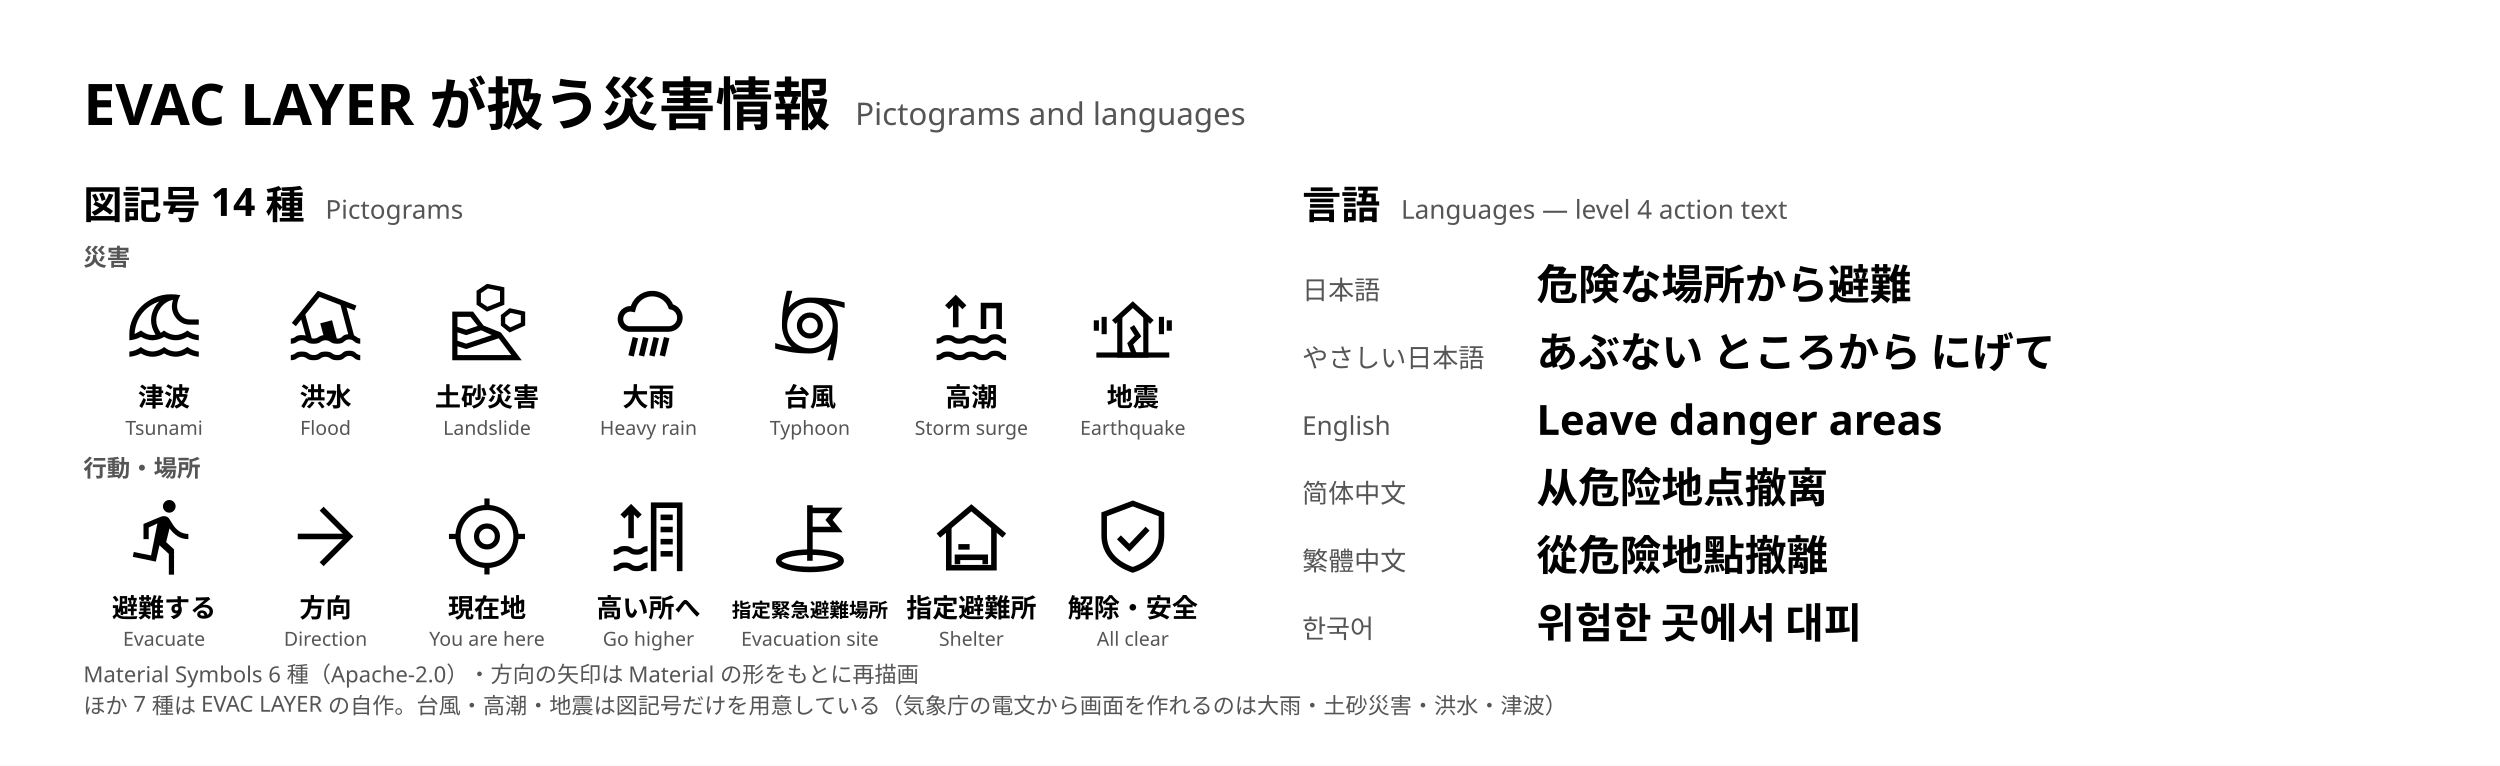
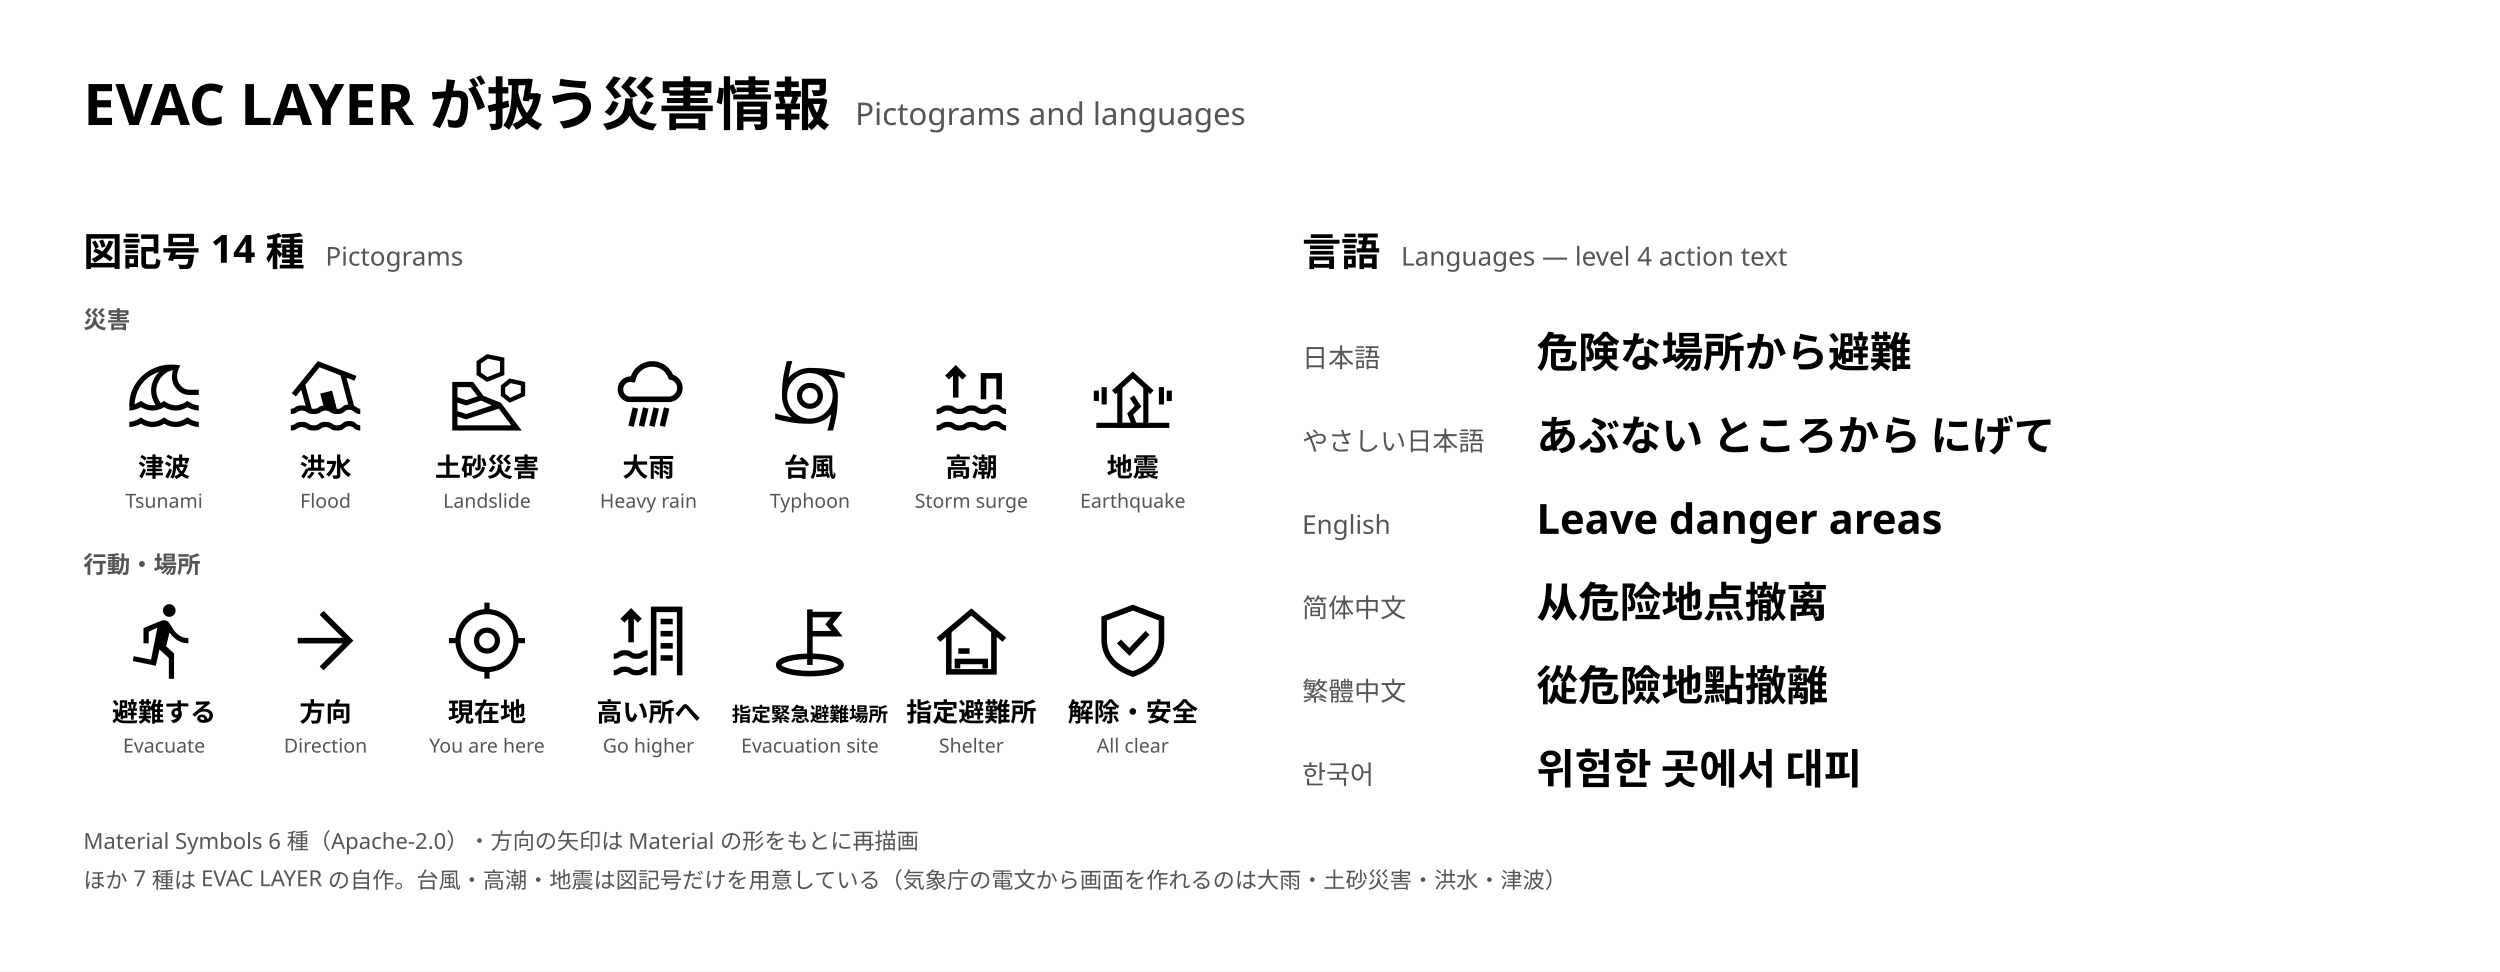
- <svg xmlns="http://www.w3.org/2000/svg" viewBox="0 0 1920 588" width="1920" height="588">
-   <rect width="1920" height="588" fill="#fff" />
+ <svg xmlns="http://www.w3.org/2000/svg" viewBox="0 0 1920 746" width="1920" height="746">
+   <rect width="1920" height="746" fill="#fff" />
  <text x="64" y="96" font-family="'Noto Sans JP', sans-serif" font-size="44" font-weight="700" fill="#000">EVAC LAYER が扱う災害情報<tspan dx="19.2" font-family="'Noto Sans', 'Noto Sans JP', sans-serif" font-size="24" font-weight="400" fill="#555">Pictograms and languages</tspan>
  </text>
-   <text x="64" y="168" font-family="'Noto Sans JP', sans-serif" font-size="30" font-weight="700" fill="#000">図記号 14 種<tspan dx="16" font-family="'Noto Sans', 'Noto Sans JP', sans-serif" font-size="20" font-weight="400" fill="#555">Pictograms</tspan>
+   <text x="64" y="204" font-family="'Noto Sans JP', sans-serif" font-size="30" font-weight="700" fill="#000">図記号 14 種<tspan dx="16" font-family="'Noto Sans', 'Noto Sans JP', sans-serif" font-size="20" font-weight="400" fill="#555">Pictograms</tspan>
  </text>
-   <text x="64" y="204" font-family="'Noto Sans JP', sans-serif" font-size="18" font-weight="700" fill="#555">災害</text>
-   <svg x="94" y="218" width="64" height="64" color="#000" fill="currentColor" viewBox="0 -960 960 960">
+   <text x="64" y="252" font-family="'Noto Sans JP', sans-serif" font-size="18" font-weight="700" fill="#555">災害</text>
+   <svg x="94" y="272" width="64" height="64" color="#000" fill="currentColor" viewBox="0 -960 960 960">
    <path d="M80-120v-60q35-2 68-15t65-37q31 24 65.5 37.5T347-181q32 0 68.5-13.5T481-232q33 27 66.5 39t67.5 12q33 0 65-13t69-39q35 26 68.5 38.5T880-180v60q-30-2-66-12t-65-27q-34 20-68 29.5t-66 9.5q-32 0-66-9.5T481-159q-31 20-65.5 29.5T347-120q-33 0-67-9.5T213-159q-29 17-65.5 27T80-120Zm0-190v-70q0-95 38.5-178.5t104-146q65.5-62.5 153-99T560-840q28 0 56.5 2.5T668-830q-19 31-28.5 64.5T630-703q0 59 42 106t101 47h107v60H773q-85 0-144-64t-59-149q0-14 3.5-33t8.5-41q-85 20-138.5 88T390-540q0 38 13.5 74t38.5 70q10-7 19.5-13t18.5-13q31 25 67.5 38t67.5 13q30 0 66.5-13.5T749-422q29 22 63 36t68 16v60q-30-2-66-12t-65-27q-34 20-66.5 29.5T615-310q-35 0-71-11t-63-28q-32 20-66 29t-68 10q-32 0-67.5-10.5T213-349q-29 17-65.5 27T80-310Zm265-61q6 0 16-1t21-2q-25-41-38.5-82.5T330-540q0-78 41-149t109-106v23q-80 17-141.5 54t-104 88q-42.5 51-66 114T140-382q23-13 41-21.5t32-19.5q36 26 66.5 39t65.5 13Zm-62-193Z" />
  </svg>
-   <text x="126" y="312" font-family="'Noto Sans JP', sans-serif" font-size="20" font-weight="700" fill="#000" text-anchor="middle">津波</text>
-   <text x="126" y="334" font-family="'Noto Sans', 'Noto Sans JP', sans-serif" font-size="15" font-weight="400" fill="#555" text-anchor="middle">Tsunami</text>
-   <svg x="218" y="218" width="64" height="64" color="#000" fill="currentColor" viewBox="0 -960 960 960">
+   <text x="126" y="366" font-family="'Noto Sans JP', sans-serif" font-size="20" font-weight="700" fill="#000" text-anchor="middle">津波</text>
+   <text x="126" y="390" font-family="'Noto Sans', 'Noto Sans JP', sans-serif" font-size="15" font-weight="400" fill="#555" text-anchor="middle">Tsunami</text>
+   <svg x="218" y="272" width="64" height="64" color="#000" fill="currentColor" viewBox="0 -960 960 960">
    <path d="M80-80v-60q34-3 54.5-21.5T208-180q53 0 75.5 20t60.5 20q38 0 60.5-20t75.5-20q53 0 76 20t60 20q38 0 60.5-25t75.5-25q53 0 73.5 23.5T880-140v60q-42 0-68.5-25T752-130q-33 0-58 25t-78 25q-53 0-78-20t-58-20q-33 0-58 20t-78 20q-53 0-78-20t-58-20q-33 0-59.5 20T80-80Zm264-190q-53 0-78-20t-58-20q-33 0-59.5 20T80-270v-60q34-3 54.5-21.5T208-370q11 0 22.5 1.5T251-364l-51-185-62 77-47-38 300-370 445 170-22 56-92-35 86 321q18 10 36.5 24t35.5 13v61q-42 0-68.5-25T752-320q-33 0-58 25t-78 25q-53 0-78-20t-58-20q-33 0-58 20t-78 20Zm0-60q31 0 55.5-17.5T456-369l-37-136 136-36 55 211q38 4 62.5-22t69.5-28l-90-336-241-93-164 202 74 274q7 2 12 2.5t11 .5Zm151-237Z" />
  </svg>
-   <text x="250" y="312" font-family="'Noto Sans JP', sans-serif" font-size="20" font-weight="700" fill="#000" text-anchor="middle">洪水</text>
-   <text x="250" y="334" font-family="'Noto Sans', 'Noto Sans JP', sans-serif" font-size="15" font-weight="400" fill="#555" text-anchor="middle">Flood</text>
-   <svg x="342" y="218" width="64" height="64" color="#000" fill="currentColor" viewBox="0 -960 960 960">
+   <text x="250" y="366" font-family="'Noto Sans JP', sans-serif" font-size="20" font-weight="700" fill="#000" text-anchor="middle">洪水</text>
+   <text x="250" y="390" font-family="'Noto Sans', 'Noto Sans JP', sans-serif" font-size="15" font-weight="400" fill="#555" text-anchor="middle">Flood</text>
+   <svg x="342" y="272" width="64" height="64" color="#000" fill="currentColor" viewBox="0 -960 960 960">
    <path d="M80-80h800L640-400l-200-80-120-160H80v560Zm60-60v-101l100 32 375-124 145 193H140Zm100-131-100-34v-96l100 32 173-56 122 55-295 99Zm500-129 180-80v-160l-180-40-100 80v120l100 80Zm-500-31-100-34v-115h150l82 105-132 44Zm508-27-58-45v-73l63-50 117 26v87l-122 55ZM480-640l200-80v-200l-200-40-120 80v160l120 80Zm5-56-75-51v-106l81-54 139 28v125l-145 58Z" />
  </svg>
-   <text x="374" y="312" font-family="'Noto Sans JP', sans-serif" font-size="20" font-weight="700" fill="#000" text-anchor="middle">土砂災害</text>
-   <text x="374" y="334" font-family="'Noto Sans', 'Noto Sans JP', sans-serif" font-size="15" font-weight="400" fill="#555" text-anchor="middle">Landslide</text>
-   <svg x="466" y="218" width="64" height="64" color="#000" viewBox="0 0 960 960" fill="none" stroke="currentColor" stroke-width="64" stroke-linecap="butt" stroke-linejoin="miter">
+   <text x="374" y="366" font-family="'Noto Sans JP', sans-serif" font-size="20" font-weight="700" fill="#000" text-anchor="middle">土砂災害</text>
+   <text x="374" y="390" font-family="'Noto Sans', 'Noto Sans JP', sans-serif" font-size="15" font-weight="400" fill="#555" text-anchor="middle">Landslide</text>
+   <svg x="466" y="272" width="64" height="64" color="#000" viewBox="0 0 960 960" fill="none" stroke="currentColor" stroke-width="64" stroke-linecap="butt" stroke-linejoin="miter">
    <path d="M250 520H710A130 130 0 0 0 740 263A230 230 0 0 0 300 290A115 115 0 0 0 250 520Z" />
    <path d="M330 620L280 830M450 620L400 830M570 620L520 830M690 620L640 830" />
  </svg>
-   <text x="498" y="312" font-family="'Noto Sans JP', sans-serif" font-size="20" font-weight="700" fill="#000" text-anchor="middle">大雨</text>
-   <text x="498" y="334" font-family="'Noto Sans', 'Noto Sans JP', sans-serif" font-size="15" font-weight="400" fill="#555" text-anchor="middle">Heavy rain</text>
-   <svg x="590" y="218" width="64" height="64" color="#000" fill="currentColor" viewBox="0 -960 960 960">
+   <text x="498" y="366" font-family="'Noto Sans JP', sans-serif" font-size="20" font-weight="700" fill="#000" text-anchor="middle">大雨</text>
+   <text x="498" y="390" font-family="'Noto Sans', 'Noto Sans JP', sans-serif" font-size="15" font-weight="400" fill="#555" text-anchor="middle">Heavy rain</text>
+   <svg x="590" y="272" width="64" height="64" color="#000" fill="currentColor" viewBox="0 -960 960 960">
    <path d="M480.5-330Q418-330 374-374.06 330-418.13 330-480q0-63 44.06-106.5Q418.13-630 480-630q63 0 106.5 43.5t43.5 106q0 62.5-43.5 106.5t-106 44Zm-.5-60q38 0 64-26.44T570-480q0-38-26-64t-63.5-26q-37.5 0-64 26T390-480.5q0 37.5 26.44 64T480-390ZM681-80q18-56 29-109.5t16-79.5q-51 58-116 84.5T480-158q-136 0-238.5-19.5T80-214v-64q56 18 110.5 29t80.5 16q-55-45-84-113.5T158-480q0-137 19.5-239T214-880h64q-18 56-28.5 109.5T235-691q48-55 114-83t131-28q137 0 239 19.5T880-746v64q-56-18-109.5-29T691-726q57 49 84 115t27 131q0 137-19.5 239T746-80h-65ZM479.88-218Q589-218 665.5-294.38t76.5-185.5Q742-589 665.62-665.5T480.12-742Q371-742 294.5-665.62T218-480.12Q218-371 294.38-294.5t185.5 76.5Z" />
  </svg>
-   <text x="622" y="312" font-family="'Noto Sans JP', sans-serif" font-size="20" font-weight="700" fill="#000" text-anchor="middle">台風</text>
-   <text x="622" y="334" font-family="'Noto Sans', 'Noto Sans JP', sans-serif" font-size="15" font-weight="400" fill="#555" text-anchor="middle">Typhoon</text>
-   <svg x="714" y="218" width="64" height="64" color="#000" viewBox="0 0 960 960" fill="none" stroke="currentColor" stroke-width="64" stroke-linecap="butt" stroke-linejoin="miter">
+   <text x="622" y="366" font-family="'Noto Sans JP', sans-serif" font-size="20" font-weight="700" fill="#000" text-anchor="middle">台風</text>
+   <text x="622" y="390" font-family="'Noto Sans', 'Noto Sans JP', sans-serif" font-size="15" font-weight="400" fill="#555" text-anchor="middle">Typhoon</text>
+   <svg x="714" y="272" width="64" height="64" color="#000" viewBox="0 0 960 960" fill="none" stroke="currentColor" stroke-width="64" stroke-linecap="butt" stroke-linejoin="miter">
    <g fill="currentColor" stroke="none">
      <path transform="translate(0 960)" d="M80-80v-60q34-3 54.5-21.5T208-180q53 0 75.5 20t60.5 20q38 0 60.5-20t75.5-20q53 0 76 20t60 20q38 0 60.5-25t75.5-25q53 0 73.5 23.5T880-140v60q-42 0-68.5-25T752-130q-33 0-58 25t-78 25q-53 0-78-20t-58-20q-33 0-58 20t-78 20q-53 0-78-20t-58-20q-33 0-59.5 20T80-80Z" />
      <path transform="translate(0 770)" d="M80-80v-60q34-3 54.5-21.5T208-180q53 0 75.5 20t60.5 20q38 0 60.5-20t75.5-20q53 0 76 20t60 20q38 0 60.5-25t75.5-25q53 0 73.5 23.5T880-140v60q-42 0-68.5-25T752-130q-33 0-58 25t-78 25q-53 0-78-20t-58-20q-33 0-58 20t-78 20q-53 0-78-20t-58-20q-33 0-59.5 20T80-80Z" />
    </g>
    <path d="M620 520V250H800V520" />
    <path d="M300 500V170M200 270L300 170L400 270" />
  </svg>
-   <text x="746" y="312" font-family="'Noto Sans JP', sans-serif" font-size="20" font-weight="700" fill="#000" text-anchor="middle">高潮</text>
-   <text x="746" y="334" font-family="'Noto Sans', 'Noto Sans JP', sans-serif" font-size="15" font-weight="400" fill="#555" text-anchor="middle">Storm surge</text>
-   <svg x="838" y="218" width="64" height="64" color="#000" viewBox="0 0 960 960" fill="none" stroke="currentColor" stroke-width="59" stroke-linecap="butt" stroke-linejoin="miter">
+   <text x="746" y="366" font-family="'Noto Sans JP', sans-serif" font-size="20" font-weight="700" fill="#000" text-anchor="middle">高潮</text>
+   <text x="746" y="390" font-family="'Noto Sans', 'Noto Sans JP', sans-serif" font-size="15" font-weight="400" fill="#555" text-anchor="middle">Storm surge</text>
+   <svg x="838" y="272" width="64" height="64" color="#000" viewBox="0 0 960 960" fill="none" stroke="currentColor" stroke-width="59" stroke-linecap="butt" stroke-linejoin="miter">
    <path d="M60 820H900" />
    <path d="M260 440L480 240L700 440" />
    <path d="M330 380V820H630V380" />
    <path d="M500 820L450 690L540 600L470 490" />
    <path d="M150 380V580M60 420V540M810 380V580M900 420V540" />
  </svg>
-   <text x="870" y="312" font-family="'Noto Sans JP', sans-serif" font-size="20" font-weight="700" fill="#000" text-anchor="middle">地震</text>
-   <text x="870" y="334" font-family="'Noto Sans', 'Noto Sans JP', sans-serif" font-size="15" font-weight="400" fill="#555" text-anchor="middle">Earthquake</text>
-   <text x="64" y="366" font-family="'Noto Sans JP', sans-serif" font-size="18" font-weight="700" fill="#555">行動・場所</text>
-   <svg x="94" y="380" width="64" height="64" color="#000" fill="currentColor" viewBox="0 -960 960 960">
+   <text x="870" y="366" font-family="'Noto Sans JP', sans-serif" font-size="20" font-weight="700" fill="#000" text-anchor="middle">地震</text>
+   <text x="870" y="390" font-family="'Noto Sans', 'Noto Sans JP', sans-serif" font-size="15" font-weight="400" fill="#555" text-anchor="middle">Earthquake</text>
+   <text x="64" y="440" font-family="'Noto Sans JP', sans-serif" font-size="18" font-weight="700" fill="#555">行動・場所</text>
+   <svg x="94" y="460" width="64" height="64" color="#000" fill="currentColor" viewBox="0 -960 960 960">
    <path d="M535-40v-239l-108-99-42 188-265-55 11-56 199 40 73-369-100 47v134h-60v-175l164-69q32-14 45.5-17.5T480-714q20 0 35.5 8.5T542-680l42 67q26 42 71 73t105 31v60q-67 0-119.5-31T543-573l-39 158 91 84v291h-60Zm5-714q-30 0-51.5-21.5T467-827q0-30 21.5-51.5T540-900q30 0 51.5 21.5T613-827q0 30-21.5 51.5T540-754Z" />
  </svg>
-   <text x="126" y="474" font-family="'Noto Sans JP', sans-serif" font-size="20" font-weight="700" fill="#000" text-anchor="middle">避難する</text>
-   <text x="126" y="496" font-family="'Noto Sans', 'Noto Sans JP', sans-serif" font-size="15" font-weight="400" fill="#555" text-anchor="middle">Evacuate</text>
-   <svg x="218" y="380" width="64" height="64" color="#000" viewBox="0 0 960 960" fill="none" stroke="currentColor" stroke-width="64" stroke-linecap="butt" stroke-linejoin="miter">
+   <text x="126" y="554" font-family="'Noto Sans JP', sans-serif" font-size="20" font-weight="700" fill="#000" text-anchor="middle">避難する</text>
+   <text x="126" y="578" font-family="'Noto Sans', 'Noto Sans JP', sans-serif" font-size="15" font-weight="400" fill="#555" text-anchor="middle">Evacuate</text>
+   <svg x="218" y="460" width="64" height="64" color="#000" viewBox="0 0 960 960" fill="none" stroke="currentColor" stroke-width="64" stroke-linecap="butt" stroke-linejoin="miter">
    <path d="M160 480H730" />
    <path d="M435 160L755 480L435 800" />
  </svg>
-   <text x="250" y="474" font-family="'Noto Sans JP', sans-serif" font-size="20" font-weight="700" fill="#000" text-anchor="middle">方向</text>
-   <text x="250" y="496" font-family="'Noto Sans', 'Noto Sans JP', sans-serif" font-size="15" font-weight="400" fill="#555" text-anchor="middle">Direction</text>
-   <svg x="342" y="380" width="64" height="64" color="#000" fill="currentColor" viewBox="0 -960 960 960">
+   <text x="250" y="554" font-family="'Noto Sans JP', sans-serif" font-size="20" font-weight="700" fill="#000" text-anchor="middle">方向</text>
+   <text x="250" y="578" font-family="'Noto Sans', 'Noto Sans JP', sans-serif" font-size="15" font-weight="400" fill="#555" text-anchor="middle">Direction</text>
+   <svg x="342" y="460" width="64" height="64" color="#000" fill="currentColor" viewBox="0 -960 960 960">
    <path d="M450-42v-75q-137-14-228-105T117-450H42v-60h75q14-137 105-228t228-105v-75h60v75q137 14 228 105t105 228h75v60h-75q-14 137-105 228T510-117v75h-60Zm30-134q125 0 214.5-89.5T784-480q0-125-89.5-214.5T480-784q-125 0-214.5 89.5T176-480q0 125 89.5 214.5T480-176Zm0-154q-63 0-106.5-43.5T330-480q0-63 43.5-106.5T480-630q63 0 106.5 43.5T630-480q0 63-43.5 106.5T480-330Zm0-60q38 0 64-26t26-64q0-38-26-64t-64-26q-38 0-64 26t-26 64q0 38 26 64t64 26Zm0-90Z" />
  </svg>
-   <text x="374" y="474" font-family="'Noto Sans JP', sans-serif" font-size="20" font-weight="700" fill="#000" text-anchor="middle">現在地</text>
-   <text x="374" y="496" font-family="'Noto Sans', 'Noto Sans JP', sans-serif" font-size="15" font-weight="400" fill="#555" text-anchor="middle">You are here</text>
-   <svg x="466" y="380" width="64" height="64" color="#000" viewBox="0 0 960 960" fill="none" stroke="currentColor" stroke-width="64" stroke-linecap="butt" stroke-linejoin="miter">
+   <text x="374" y="554" font-family="'Noto Sans JP', sans-serif" font-size="20" font-weight="700" fill="#000" text-anchor="middle">現在地</text>
+   <text x="374" y="578" font-family="'Noto Sans', 'Noto Sans JP', sans-serif" font-size="15" font-weight="400" fill="#555" text-anchor="middle">You are here</text>
+   <svg x="466" y="460" width="64" height="64" color="#000" viewBox="0 0 960 960" fill="none" stroke="currentColor" stroke-width="64" stroke-linecap="butt" stroke-linejoin="miter">
    <clipPath id="go-higher-water">
      <rect x="0" y="0" width="470" height="960" />
    </clipPath>
    <g clip-path="url(#go-higher-water)">
      <g fill="currentColor" stroke="none">
        <path transform="translate(0 960)" d="M80-80v-60q34-3 54.5-21.5T208-180q53 0 75.5 20t60.5 20q38 0 60.5-20t75.5-20q53 0 76 20t60 20q38 0 60.5-25t75.5-25q53 0 73.5 23.5T880-140v60q-42 0-68.5-25T752-130q-33 0-58 25t-78 25q-53 0-78-20t-58-20q-33 0-58 20t-78 20q-53 0-78-20t-58-20q-33 0-59.5 20T80-80Z" />
        <path transform="translate(0 770)" d="M80-80v-60q34-3 54.5-21.5T208-180q53 0 75.5 20t60.5 20q38 0 60.5-20t75.5-20q53 0 76 20t60 20q38 0 60.5-25t75.5-25q53 0 73.5 23.5T880-140v60q-42 0-68.5-25T752-130q-33 0-58 25t-78 25q-53 0-78-20t-58-20q-33 0-58 20t-78 20q-53 0-78-20t-58-20q-33 0-59.5 20T80-80Z" />
      </g>
    </g>
    <path d="M540 880V120H840V880" />
    <path d="M620 260H760M620 400H760M620 540H760M620 680H760" />
    <path d="M280 500V150M180 250L280 150L380 250" />
  </svg>
-   <text x="498" y="474" font-family="'Noto Sans JP', sans-serif" font-size="20" font-weight="700" fill="#000" text-anchor="middle">高い所へ</text>
-   <text x="498" y="496" font-family="'Noto Sans', 'Noto Sans JP', sans-serif" font-size="15" font-weight="400" fill="#555" text-anchor="middle">Go higher</text>
-   <svg x="590" y="380" width="64" height="64" color="#000" viewBox="0 0 960 960" fill="none" stroke="currentColor" stroke-width="64" stroke-linecap="butt" stroke-linejoin="miter">
+   <text x="498" y="554" font-family="'Noto Sans JP', sans-serif" font-size="20" font-weight="700" fill="#000" text-anchor="middle">高い所へ</text>
+   <text x="498" y="578" font-family="'Noto Sans', 'Noto Sans JP', sans-serif" font-size="15" font-weight="400" fill="#555" text-anchor="middle">Go higher</text>
+   <svg x="590" y="460" width="64" height="64" color="#000" viewBox="0 0 960 960" fill="none" stroke="currentColor" stroke-width="64" stroke-linecap="butt" stroke-linejoin="miter">
    <ellipse cx="480" cy="760" rx="360" ry="100" />
    <path d="M480 760V120" />
    <path d="M480 180H790L700 290L790 400H480" />
  </svg>
-   <text x="622" y="474" font-family="'Noto Sans JP', sans-serif" font-size="15" font-weight="700" fill="#000" text-anchor="middle">指定緊急避難場所</text>
-   <text x="622" y="496" font-family="'Noto Sans', 'Noto Sans JP', sans-serif" font-size="15" font-weight="400" fill="#555" text-anchor="middle">Evacuation site</text>
-   <svg x="714" y="380" width="64" height="64" color="#000" viewBox="0 0 960 960" fill="none" stroke="currentColor" stroke-width="64" stroke-linecap="butt" stroke-linejoin="miter">
+   <text x="622" y="554" font-family="'Noto Sans JP', sans-serif" font-size="15" font-weight="700" fill="#000" text-anchor="middle">指定緊急避難場所</text>
+   <text x="622" y="578" font-family="'Noto Sans', 'Noto Sans JP', sans-serif" font-size="15" font-weight="400" fill="#555" text-anchor="middle">Evacuation site</text>
+   <svg x="714" y="460" width="64" height="64" color="#000" viewBox="0 0 960 960" fill="none" stroke="currentColor" stroke-width="64" stroke-linecap="butt" stroke-linejoin="miter">
    <path d="M100 470L480 150L860 470" />
    <path d="M220 370V840H740V370" />
    <path d="M320 720H640M320 688V800M640 688V800" />
    <path d="M330 600H460" />
  </svg>
-   <text x="746" y="474" font-family="'Noto Sans JP', sans-serif" font-size="20" font-weight="700" fill="#000" text-anchor="middle">指定避難所</text>
-   <text x="746" y="496" font-family="'Noto Sans', 'Noto Sans JP', sans-serif" font-size="15" font-weight="400" fill="#555" text-anchor="middle">Shelter</text>
-   <svg x="838" y="380" width="64" height="64" color="#000" viewBox="0 0 960 960" fill="none" stroke="currentColor" stroke-width="64" stroke-linecap="butt" stroke-linejoin="miter">
+   <text x="746" y="554" font-family="'Noto Sans JP', sans-serif" font-size="20" font-weight="700" fill="#000" text-anchor="middle">指定避難所</text>
+   <text x="746" y="578" font-family="'Noto Sans', 'Noto Sans JP', sans-serif" font-size="15" font-weight="400" fill="#555" text-anchor="middle">Shelter</text>
+   <svg x="838" y="460" width="64" height="64" color="#000" viewBox="0 0 960 960" fill="none" stroke="currentColor" stroke-width="64" stroke-linecap="butt" stroke-linejoin="miter">
    <path d="M480 100L810 225V470C810 670 670 800 480 865C290 800 150 670 150 470V225Z" />
    <path d="M320 490L440 610L650 390" />
  </svg>
-   <text x="870" y="474" font-family="'Noto Sans JP', sans-serif" font-size="20" font-weight="700" fill="#000" text-anchor="middle">解除・安全</text>
-   <text x="870" y="496" font-family="'Noto Sans', 'Noto Sans JP', sans-serif" font-size="15" font-weight="400" fill="#555" text-anchor="middle">All clear</text>
-   <text x="64" y="524" font-family="'Noto Sans JP', sans-serif" font-size="17" font-weight="400" fill="#555">Material Symbols 6 種（Apache-2.0）・方向の矢印は Material の形をもとに再描画</text>
-   <text x="64" y="548" font-family="'Noto Sans JP', sans-serif" font-size="17" font-weight="400" fill="#555">ほか 7 種は EVAC LAYER の自作。台風・高潮・地震は図記号だけを用意している（気象庁の電文から画面を作れるのは大雨・土砂災害・洪水・津波）</text>
-   <text x="1000" y="168" font-family="'Noto Sans JP', sans-serif" font-size="30" font-weight="700" fill="#000">言語<tspan dx="16" font-family="'Noto Sans', 'Noto Sans JP', sans-serif" font-size="20" font-weight="400" fill="#555">Languages — level 4 action text</tspan>
+   <text x="870" y="554" font-family="'Noto Sans JP', sans-serif" font-size="20" font-weight="700" fill="#000" text-anchor="middle">解除・安全</text>
+   <text x="870" y="578" font-family="'Noto Sans', 'Noto Sans JP', sans-serif" font-size="15" font-weight="400" fill="#555" text-anchor="middle">All clear</text>
+   <text x="64" y="652" font-family="'Noto Sans JP', sans-serif" font-size="17" font-weight="400" fill="#555">Material Symbols 6 種（Apache-2.0）・方向の矢印は Material の形をもとに再描画</text>
+   <text x="64" y="682" font-family="'Noto Sans JP', sans-serif" font-size="17" font-weight="400" fill="#555">ほか 7 種は EVAC LAYER の自作。台風・高潮・地震は図記号だけを用意している（気象庁の電文から画面を作れるのは大雨・土砂災害・洪水・津波）</text>
+   <text x="1000" y="204" font-family="'Noto Sans JP', sans-serif" font-size="30" font-weight="700" fill="#000">言語<tspan dx="16" font-family="'Noto Sans', 'Noto Sans JP', sans-serif" font-size="20" font-weight="400" fill="#555">Languages — level 4 action text</tspan>
  </text>
-   <text x="1000" y="230" font-family="'Noto Sans JP', sans-serif" font-size="20" font-weight="400" fill="#555">日本語</text>
-   <text x="1180" y="230" font-family="'Noto Sans JP', sans-serif" font-size="32" font-weight="700" fill="#000">危険な場所から避難</text>
-   <text x="1000" y="282" font-family="'Noto Sans JP', sans-serif" font-size="20" font-weight="400" fill="#555">やさしい日本語</text>
-   <text x="1180" y="282" font-family="'Noto Sans JP', sans-serif" font-size="32" font-weight="700" fill="#000">あぶない ところから にげて</text>
-   <text x="1000" y="334" font-family="'Noto Sans', 'Noto Sans JP', sans-serif" font-size="20" font-weight="400" fill="#555">English</text>
-   <text x="1180" y="334" font-family="'Noto Sans', 'Noto Sans JP', sans-serif" font-size="32" font-weight="700" fill="#000">Leave danger areas</text>
-   <text x="1000" y="386" font-family="'Noto Sans SC', sans-serif" font-size="20" font-weight="400" fill="#555">简体中文</text>
-   <text x="1180" y="386" font-family="'Noto Sans SC', sans-serif" font-size="32" font-weight="700" fill="#000">从危险地点撤离</text>
-   <text x="1000" y="438" font-family="'Noto Sans TC', sans-serif" font-size="20" font-weight="400" fill="#555">繁體中文</text>
-   <text x="1180" y="438" font-family="'Noto Sans TC', sans-serif" font-size="32" font-weight="700" fill="#000">從危險地點撤離</text>
-   <text x="1000" y="490" font-family="'Noto Sans KR', sans-serif" font-size="20" font-weight="400" fill="#555">한국어</text>
-   <text x="1180" y="490" font-family="'Noto Sans KR', sans-serif" font-size="32" font-weight="700" fill="#000">위험한 곳에서 대피</text>
+   <text x="1000" y="282" font-family="'Noto Sans JP', sans-serif" font-size="20" font-weight="400" fill="#555">日本語</text>
+   <text x="1180" y="282" font-family="'Noto Sans JP', sans-serif" font-size="32" font-weight="700" fill="#000">危険な場所から避難</text>
+   <text x="1000" y="346" font-family="'Noto Sans JP', sans-serif" font-size="20" font-weight="400" fill="#555">やさしい日本語</text>
+   <text x="1180" y="346" font-family="'Noto Sans JP', sans-serif" font-size="32" font-weight="700" fill="#000">あぶない ところから にげて</text>
+   <text x="1000" y="410" font-family="'Noto Sans', 'Noto Sans JP', sans-serif" font-size="20" font-weight="400" fill="#555">English</text>
+   <text x="1180" y="410" font-family="'Noto Sans', 'Noto Sans JP', sans-serif" font-size="32" font-weight="700" fill="#000">Leave danger areas</text>
+   <text x="1000" y="474" font-family="'Noto Sans SC', sans-serif" font-size="20" font-weight="400" fill="#555">简体中文</text>
+   <text x="1180" y="474" font-family="'Noto Sans SC', sans-serif" font-size="32" font-weight="700" fill="#000">从危险地点撤离</text>
+   <text x="1000" y="538" font-family="'Noto Sans TC', sans-serif" font-size="20" font-weight="400" fill="#555">繁體中文</text>
+   <text x="1180" y="538" font-family="'Noto Sans TC', sans-serif" font-size="32" font-weight="700" fill="#000">從危險地點撤離</text>
+   <text x="1000" y="602" font-family="'Noto Sans KR', sans-serif" font-size="20" font-weight="400" fill="#555">한국어</text>
+   <text x="1180" y="602" font-family="'Noto Sans KR', sans-serif" font-size="32" font-weight="700" fill="#000">위험한 곳에서 대피</text>
</svg>
